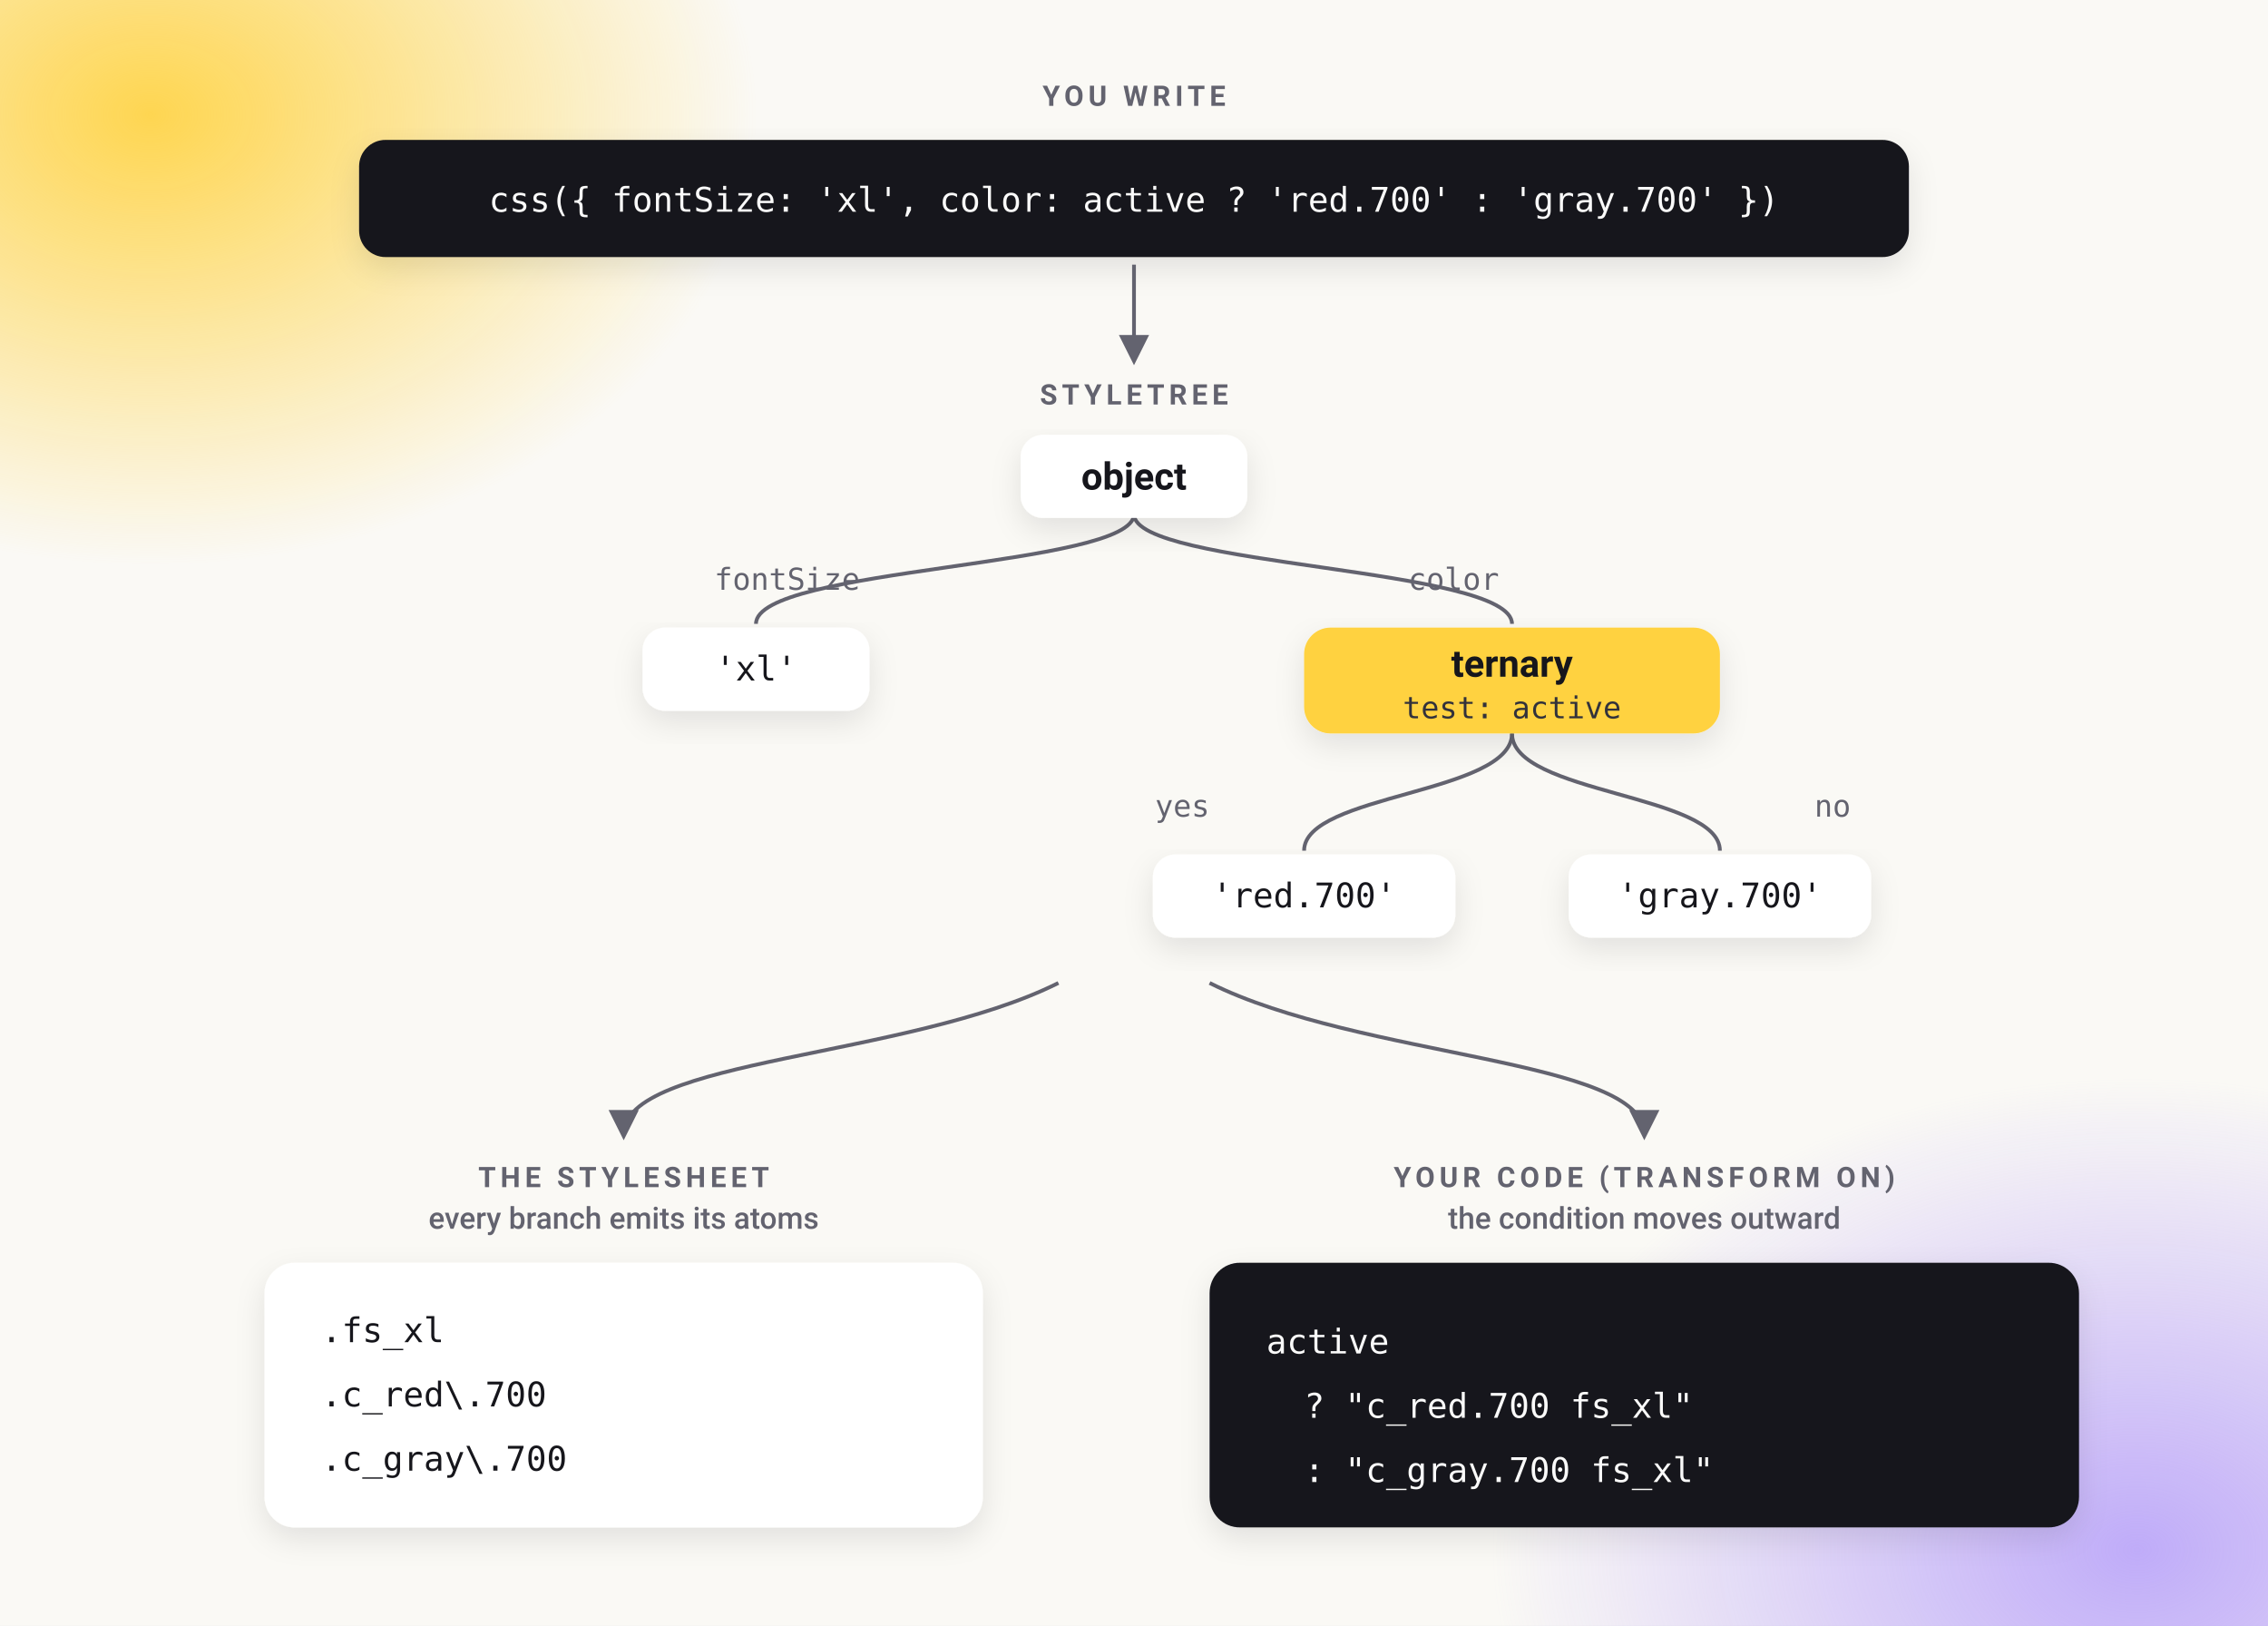
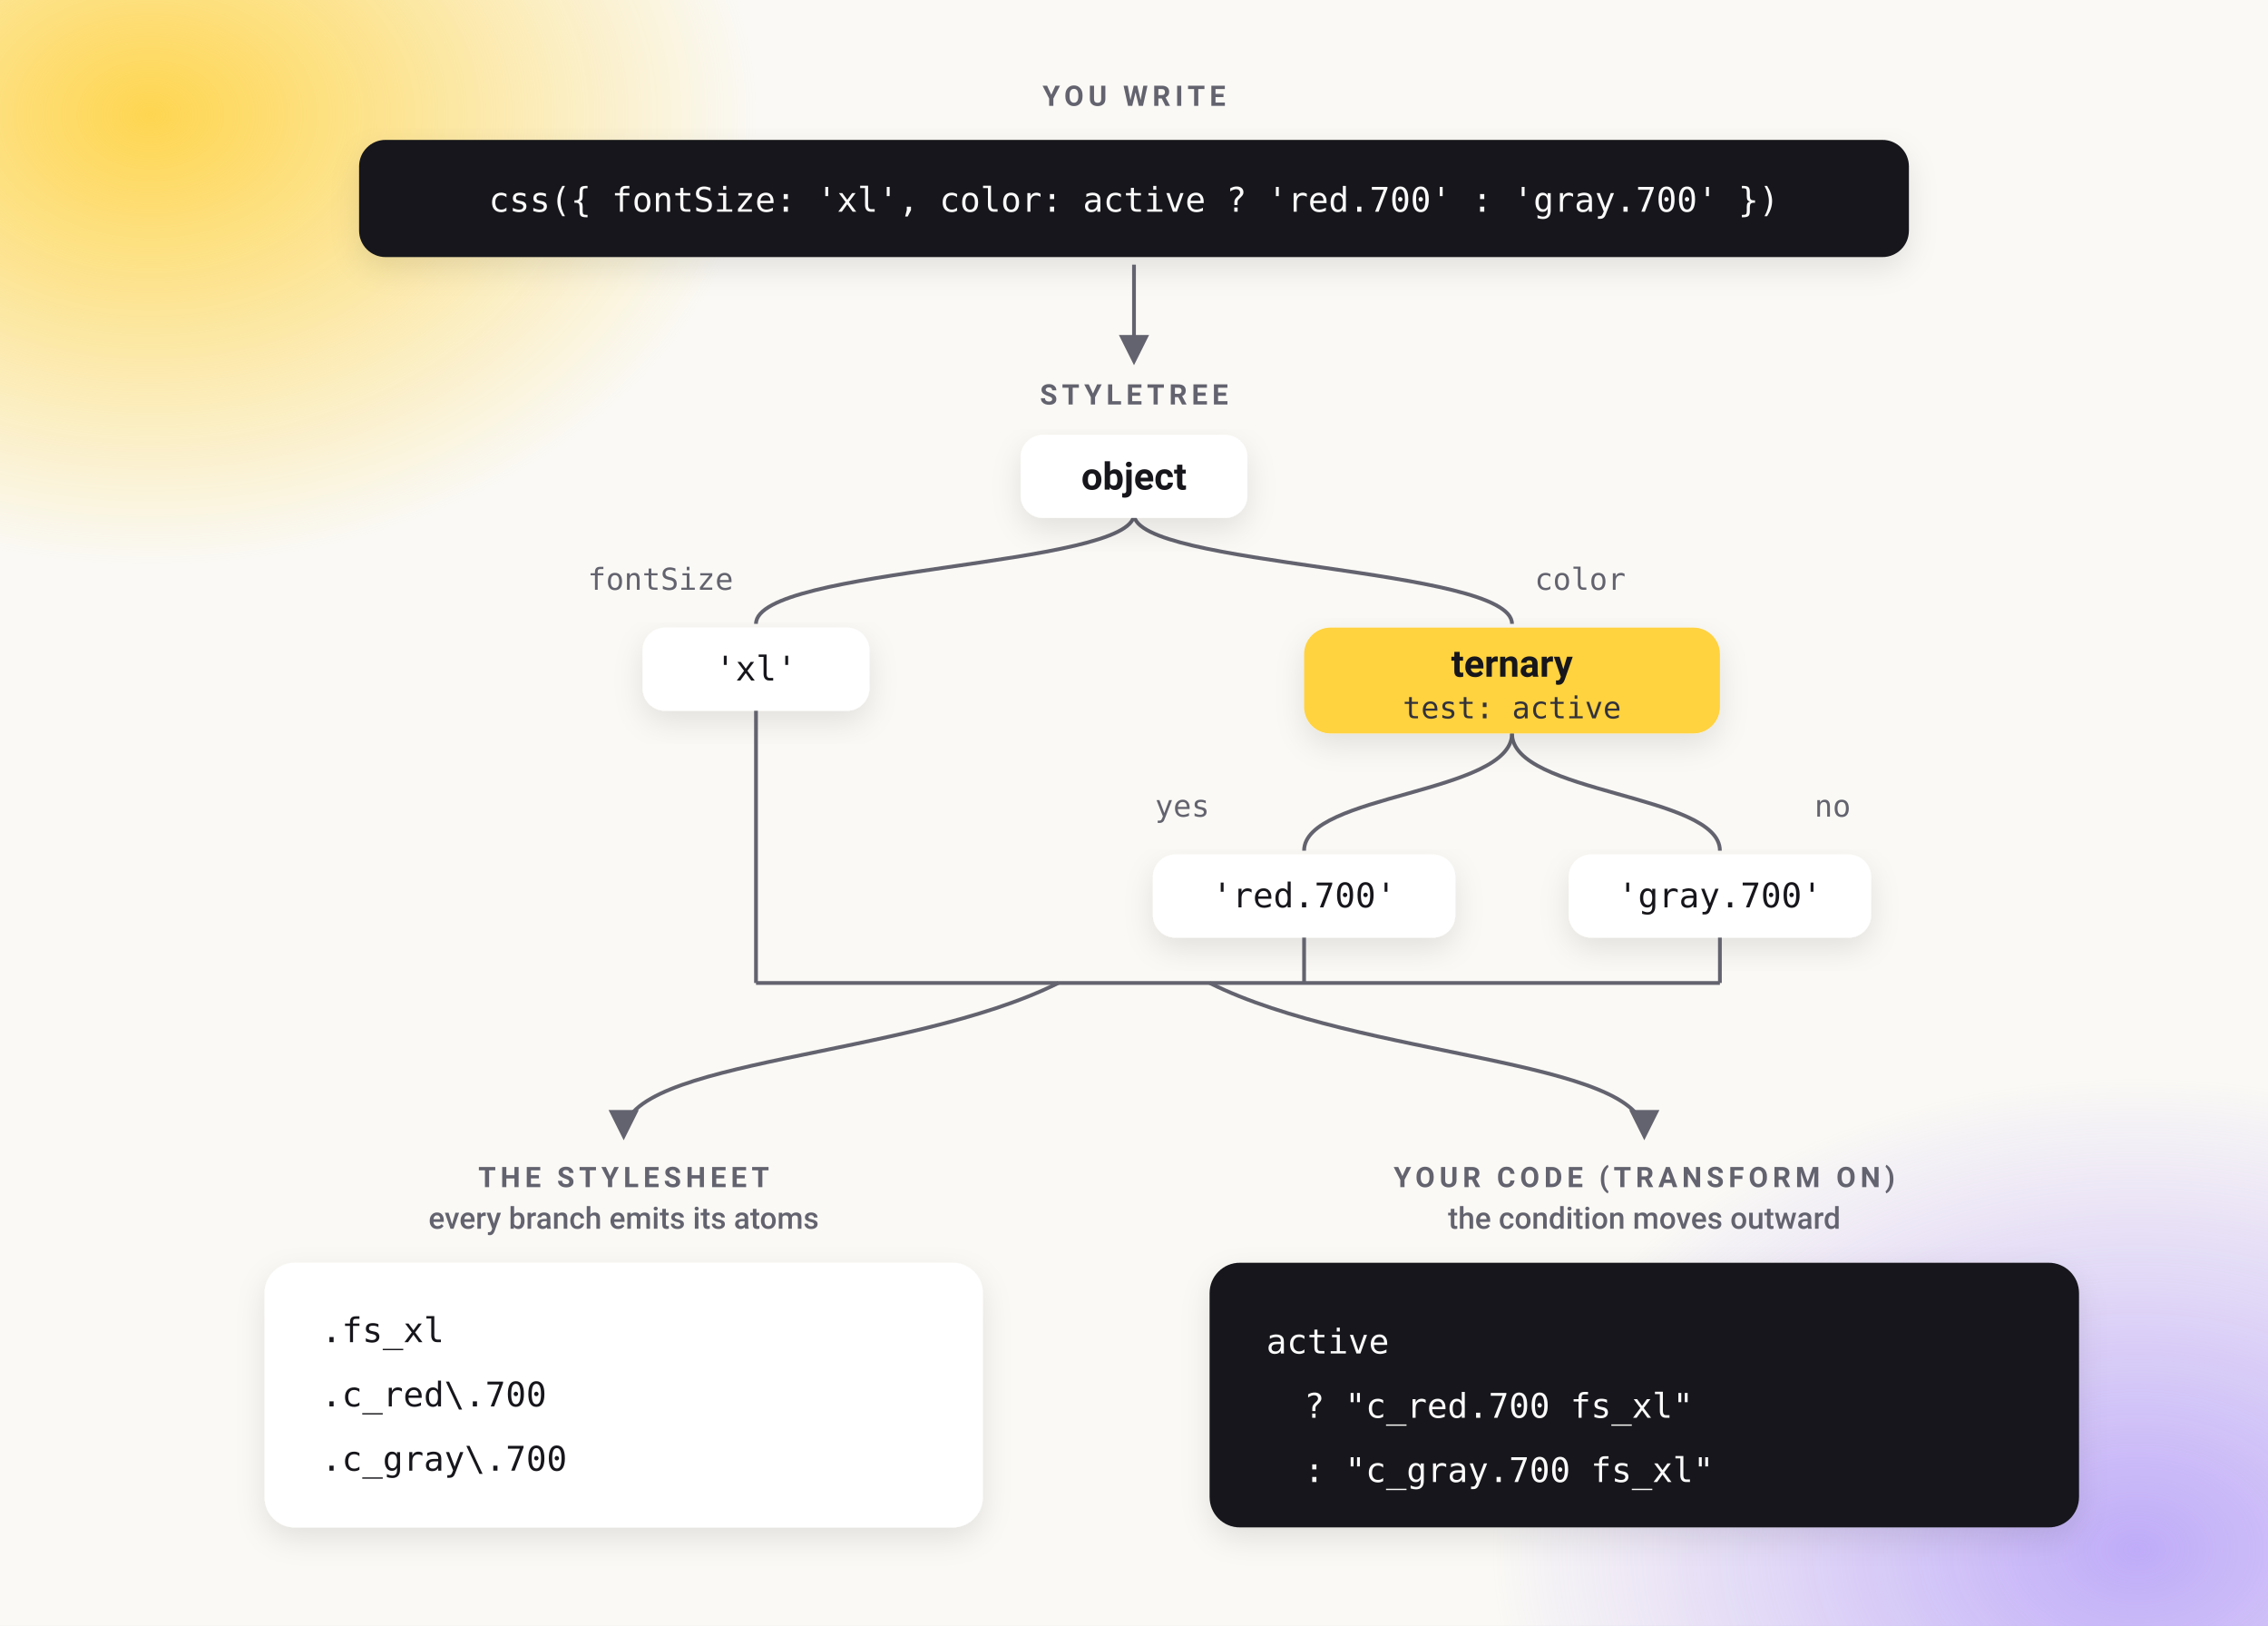
<svg xmlns="http://www.w3.org/2000/svg" width="1200" height="860" viewBox="0 0 1200 860" role="img" aria-labelledby="t d">
  <defs>
    <radialGradient id="gy" cx="50%" cy="50%">
      <stop offset="0%" stop-color="#ffd23f" stop-opacity=".9" />
      <stop offset="100%" stop-color="#ffd23f" stop-opacity="0" />
    </radialGradient>
    <radialGradient id="gv" cx="50%" cy="50%">
      <stop offset="0%" stop-color="#a78bfa" stop-opacity=".7" />
      <stop offset="100%" stop-color="#a78bfa" stop-opacity="0" />
    </radialGradient>
    <filter id="sh" x="-20%" y="-20%" width="140%" height="160%">
      <feDropShadow dx="0" dy="6" stdDeviation="8" flood-color="#17171b" flood-opacity=".10" />
    </filter>
    <marker id="ar" viewBox="0 0 10 10" refX="8" refY="5" markerWidth="8" markerHeight="8" orient="auto-start-reverse">
-       <path d="M0,0 L10,5 L0,10 z" fill="#63636f" />
+       <path class="arh" d="M0,0 L10,5 L0,10 z" fill="#63636f" />
    </marker>
    <style>
.h { font-family: 'Plus Jakarta Sans', ui-sans-serif, system-ui, -apple-system, 'Segoe UI', Roboto, sans-serif; font-weight: 700; font-size: 15px; letter-spacing: 2.4px; fill: #63636f; }
.n { font-family: 'Plus Jakarta Sans', ui-sans-serif, system-ui, -apple-system, 'Segoe UI', Roboto, sans-serif; font-weight: 700; font-size: 20px; fill: #17171b; }
.s { font-family: 'Plus Jakarta Sans', ui-sans-serif, system-ui, -apple-system, 'Segoe UI', Roboto, sans-serif; font-weight: 500; font-size: 16px; fill: #63636f; }
.m { font-family: ui-monospace, SFMono-Regular, Menlo, monospace; font-size: 18px; fill: #17171b; }
.mw { font-family: ui-monospace, SFMono-Regular, Menlo, monospace; font-size: 18px; fill: #fafafa; }
.k { font-family: ui-monospace, SFMono-Regular, Menlo, monospace; font-size: 16px; fill: #63636f; }
.edge { stroke: #63636f; stroke-width: 2; fill: none; }
+ @media (prefers-color-scheme: dark) {
+ .bg { fill: #17171b; } .card { fill: #23232b; stroke: #3a3a42; } .code { fill: #0f0f12; stroke: #3a3a42; }
+ .n, .m { fill: #f5f2e9; } .h, .s, .k { fill: #b7b1a3; } .edge { stroke: #b7b1a3; } .arh { fill: #b7b1a3; }
+ }
</style>
  </defs>
-   <rect width="1200" height="860" fill="#faf9f5" />
+   <rect class="bg" width="1200" height="860" fill="#faf9f5" />
  <ellipse cx="80" cy="60" rx="320" ry="240" fill="url(#gy)" />
  <ellipse cx="1130" cy="820" rx="340" ry="250" fill="url(#gv)" />
  <text class="h" x="600" y="56" text-anchor="middle">YOU WRITE</text>
  <g filter="url(#sh)">
-     <rect x="190" y="74" width="820" height="62" rx="14" fill="#17171b" />
+     <rect x="190" y="74" width="820" height="62" rx="14" class="code" fill="#17171b" />
    <text class="mw" x="600" y="112" text-anchor="middle">css({ fontSize: 'xl', color: active ? 'red.700' : 'gray.700' })</text>
  </g>
  <line class="edge" x1="600" y1="140" x2="600" y2="190" marker-end="url(#ar)" />
  <text class="h" x="600" y="214" text-anchor="middle">STYLETREE</text>
  <path class="edge" d="M600,272 C600,300 400,300 400,330" />
  <path class="edge" d="M600,272 C600,300 800,300 800,330" />
  <path class="edge" d="M800,388 C800,420 690,420 690,450" />
  <path class="edge" d="M800,388 C800,420 910,420 910,450" />
  <g filter="url(#sh)">
-     <rect x="540" y="230" width="120" height="44" rx="12" fill="#ffffff" />
+     <rect x="540" y="230" width="120" height="44" rx="12" class="card" fill="#ffffff" />
    <text class="n" x="600" y="259" text-anchor="middle">object</text>
  </g>
-   <text class="k" x="455" y="312" text-anchor="end">fontSize</text>
-   <text class="k" x="745" y="312">color</text>
+   <text class="k" x="388" y="312" text-anchor="end">fontSize</text>
+   <text class="k" x="812" y="312">color</text>
  <g filter="url(#sh)">
-     <rect x="340" y="332" width="120" height="44" rx="12" fill="#ffffff" />
+     <rect x="340" y="332" width="120" height="44" rx="12" class="card" fill="#ffffff" />
    <text class="m" x="400" y="360" text-anchor="middle">'xl'</text>
  </g>
  <g filter="url(#sh)">
    <rect x="690" y="332" width="220" height="56" rx="14" fill="#ffd23f" />
-     <text class="n" x="800" y="358" text-anchor="middle">ternary</text>
+     <text class="n" x="800" y="358" text-anchor="middle" style="fill:#17171b">ternary</text>
    <text class="k" x="800" y="380" text-anchor="middle" style="fill:#33333a">test: active</text>
  </g>
  <text class="k" x="640" y="432" text-anchor="end">yes</text>
  <text class="k" x="960" y="432">no</text>
  <g filter="url(#sh)">
-     <rect x="610" y="452" width="160" height="44" rx="12" fill="#ffffff" />
+     <rect x="610" y="452" width="160" height="44" rx="12" class="card" fill="#ffffff" />
    <text class="m" x="690" y="480" text-anchor="middle">'red.700'</text>
  </g>
  <g filter="url(#sh)">
-     <rect x="830" y="452" width="160" height="44" rx="12" fill="#ffffff" />
+     <rect x="830" y="452" width="160" height="44" rx="12" class="card" fill="#ffffff" />
    <text class="m" x="910" y="480" text-anchor="middle">'gray.700'</text>
  </g>
+   <line class="edge" x1="400" y1="376" x2="400" y2="520" />
+   <line class="edge" x1="690" y1="496" x2="690" y2="520" />
+   <line class="edge" x1="910" y1="496" x2="910" y2="520" />
+   <line class="edge" x1="400" y1="520" x2="910" y2="520" />
  <path class="edge" d="M560,520 C480,560 330,560 330,600" marker-end="url(#ar)" />
  <path class="edge" d="M640,520 C720,560 870,560 870,600" marker-end="url(#ar)" />
  <text class="h" x="330" y="628" text-anchor="middle">THE STYLESHEET</text>
  <text class="s" x="330" y="650" text-anchor="middle">every branch emits its atoms</text>
  <g filter="url(#sh)">
-     <rect x="140" y="668" width="380" height="140" rx="16" fill="#ffffff" />
+     <rect x="140" y="668" width="380" height="140" rx="16" class="card" fill="#ffffff" />
    <text class="m" x="170" y="710">.fs_xl</text>
    <text class="m" x="170" y="744">.c_red\.700</text>
    <text class="m" x="170" y="778">.c_gray\.700</text>
  </g>
  <text class="h" x="870" y="628" text-anchor="middle">YOUR CODE (TRANSFORM ON)</text>
  <text class="s" x="870" y="650" text-anchor="middle">the condition moves outward</text>
  <g filter="url(#sh)">
-     <rect x="640" y="668" width="460" height="140" rx="16" fill="#17171b" />
+     <rect x="640" y="668" width="460" height="140" rx="16" class="code" fill="#17171b" />
    <text class="mw" x="670" y="716">active</text>
    <text class="mw" x="690" y="750">? "c_red.700 fs_xl"</text>
    <text class="mw" x="690" y="784">: "c_gray.700 fs_xl"</text>
  </g>
</svg>
